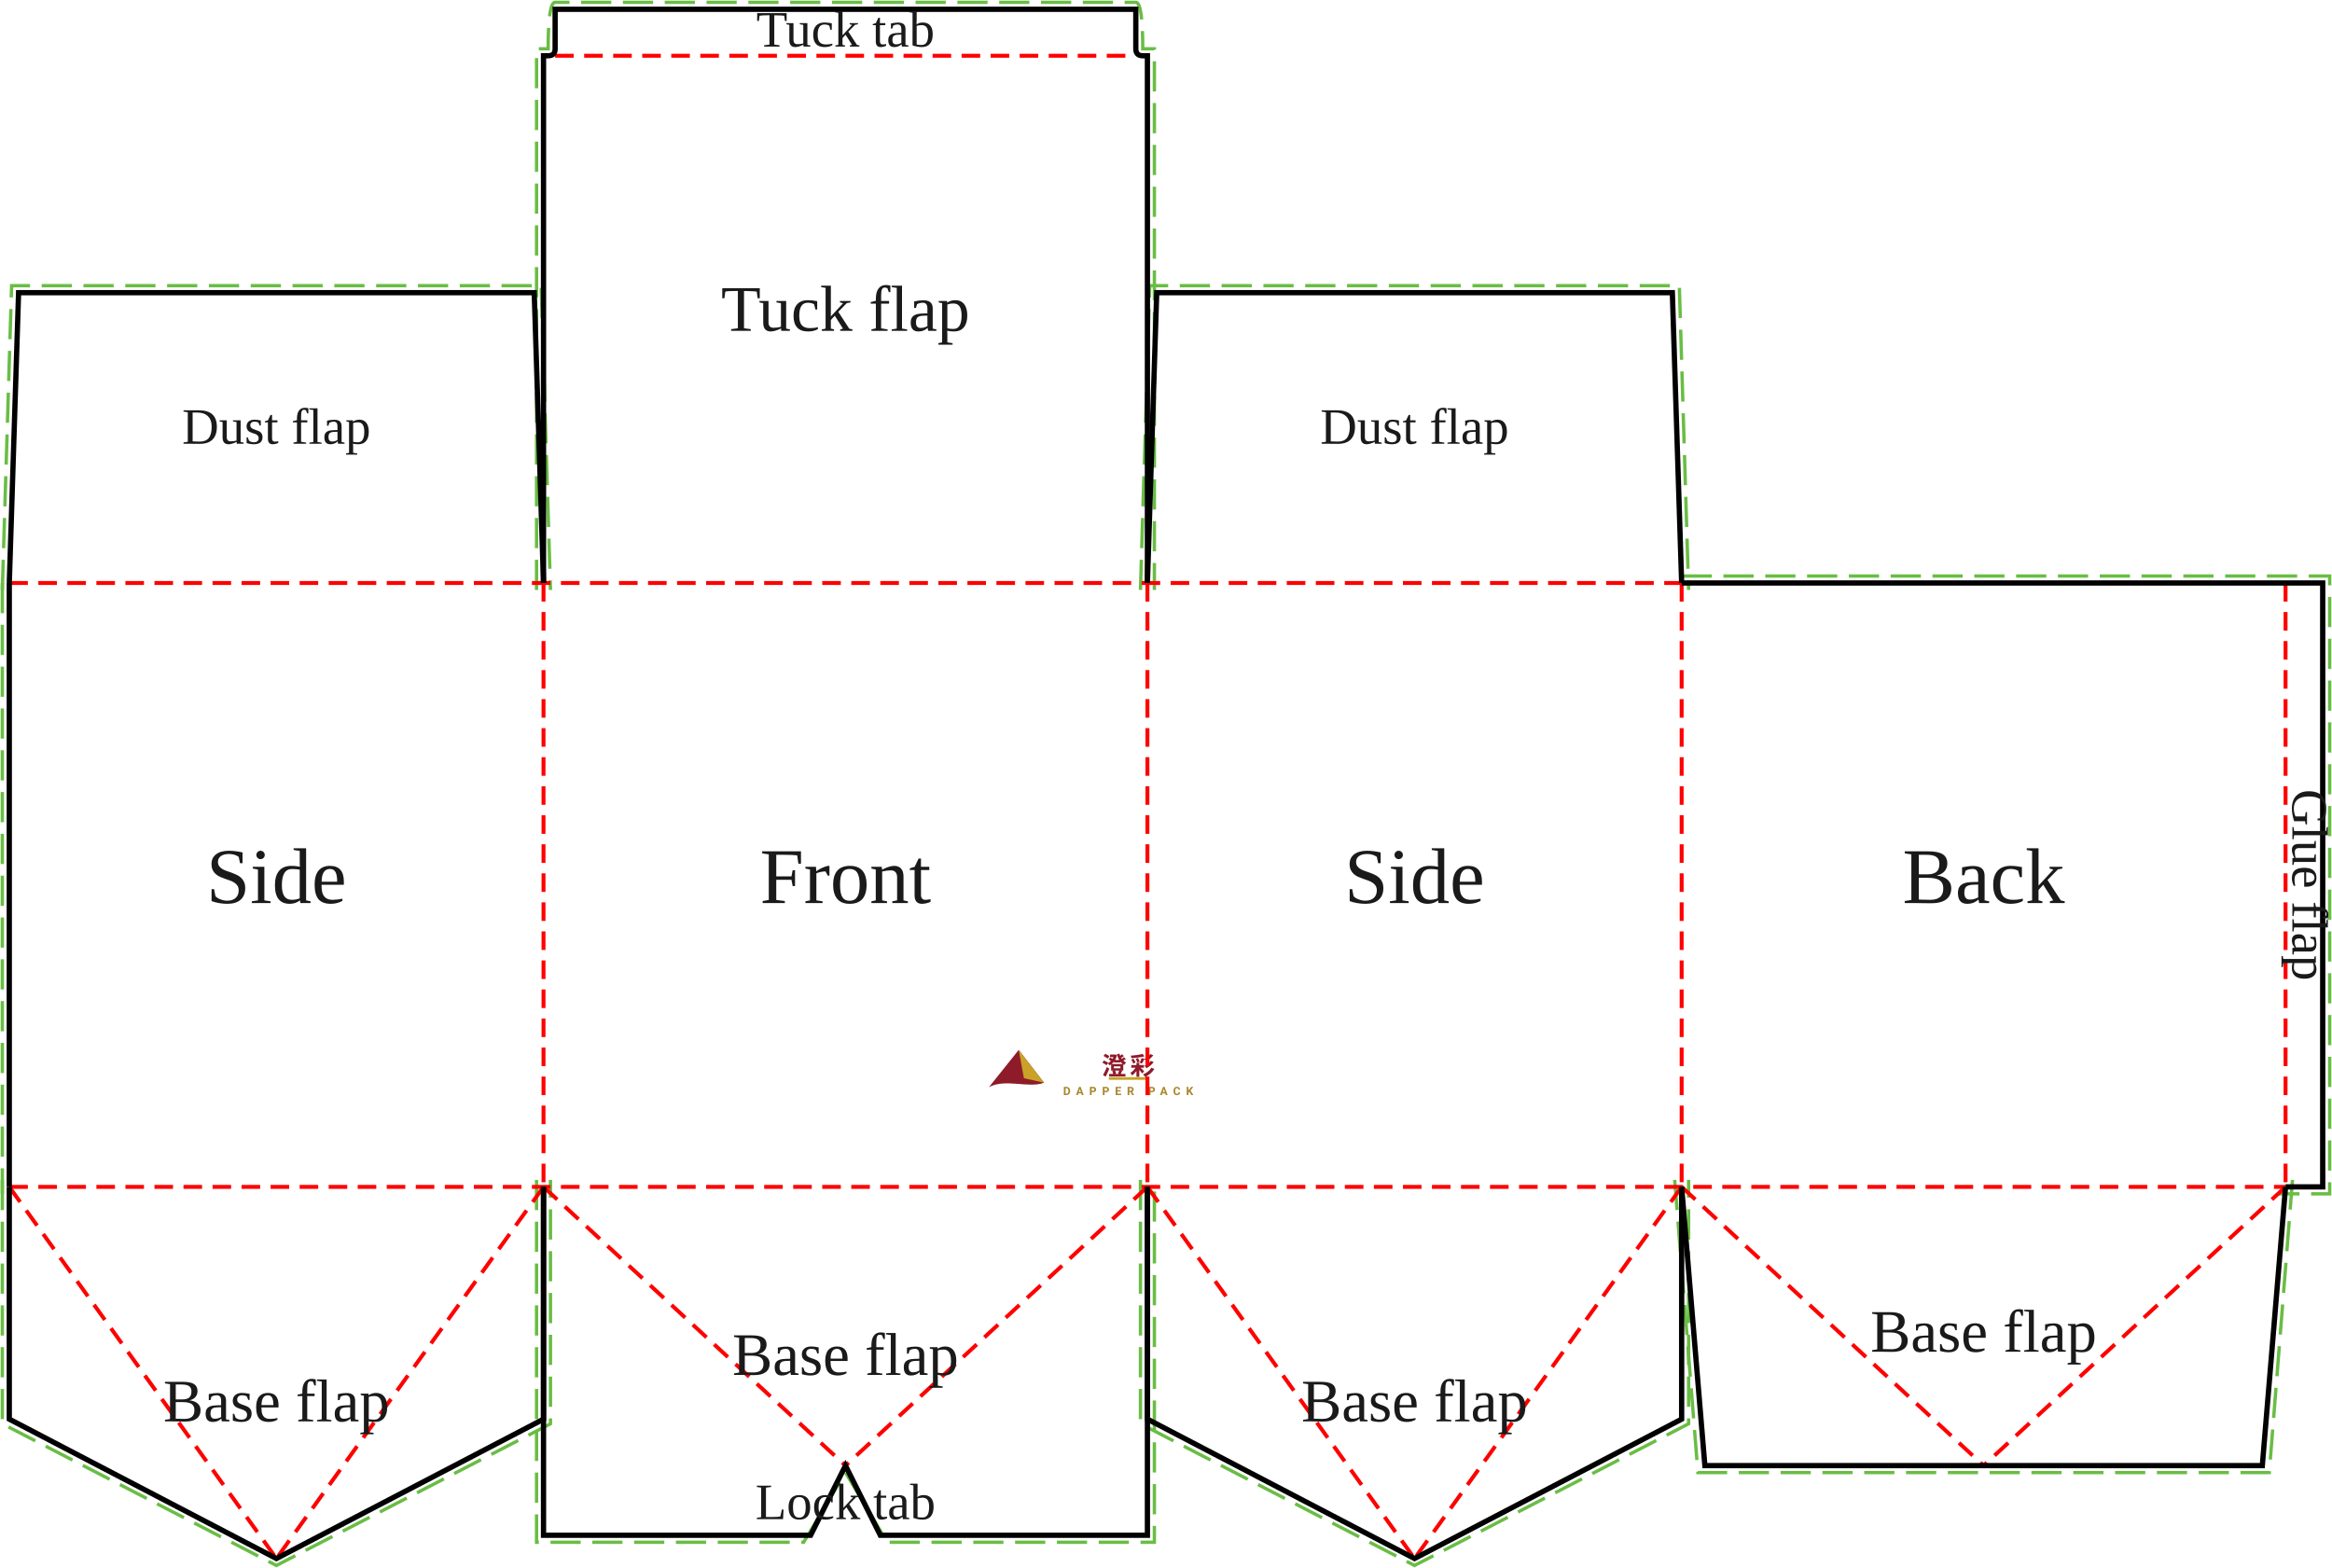
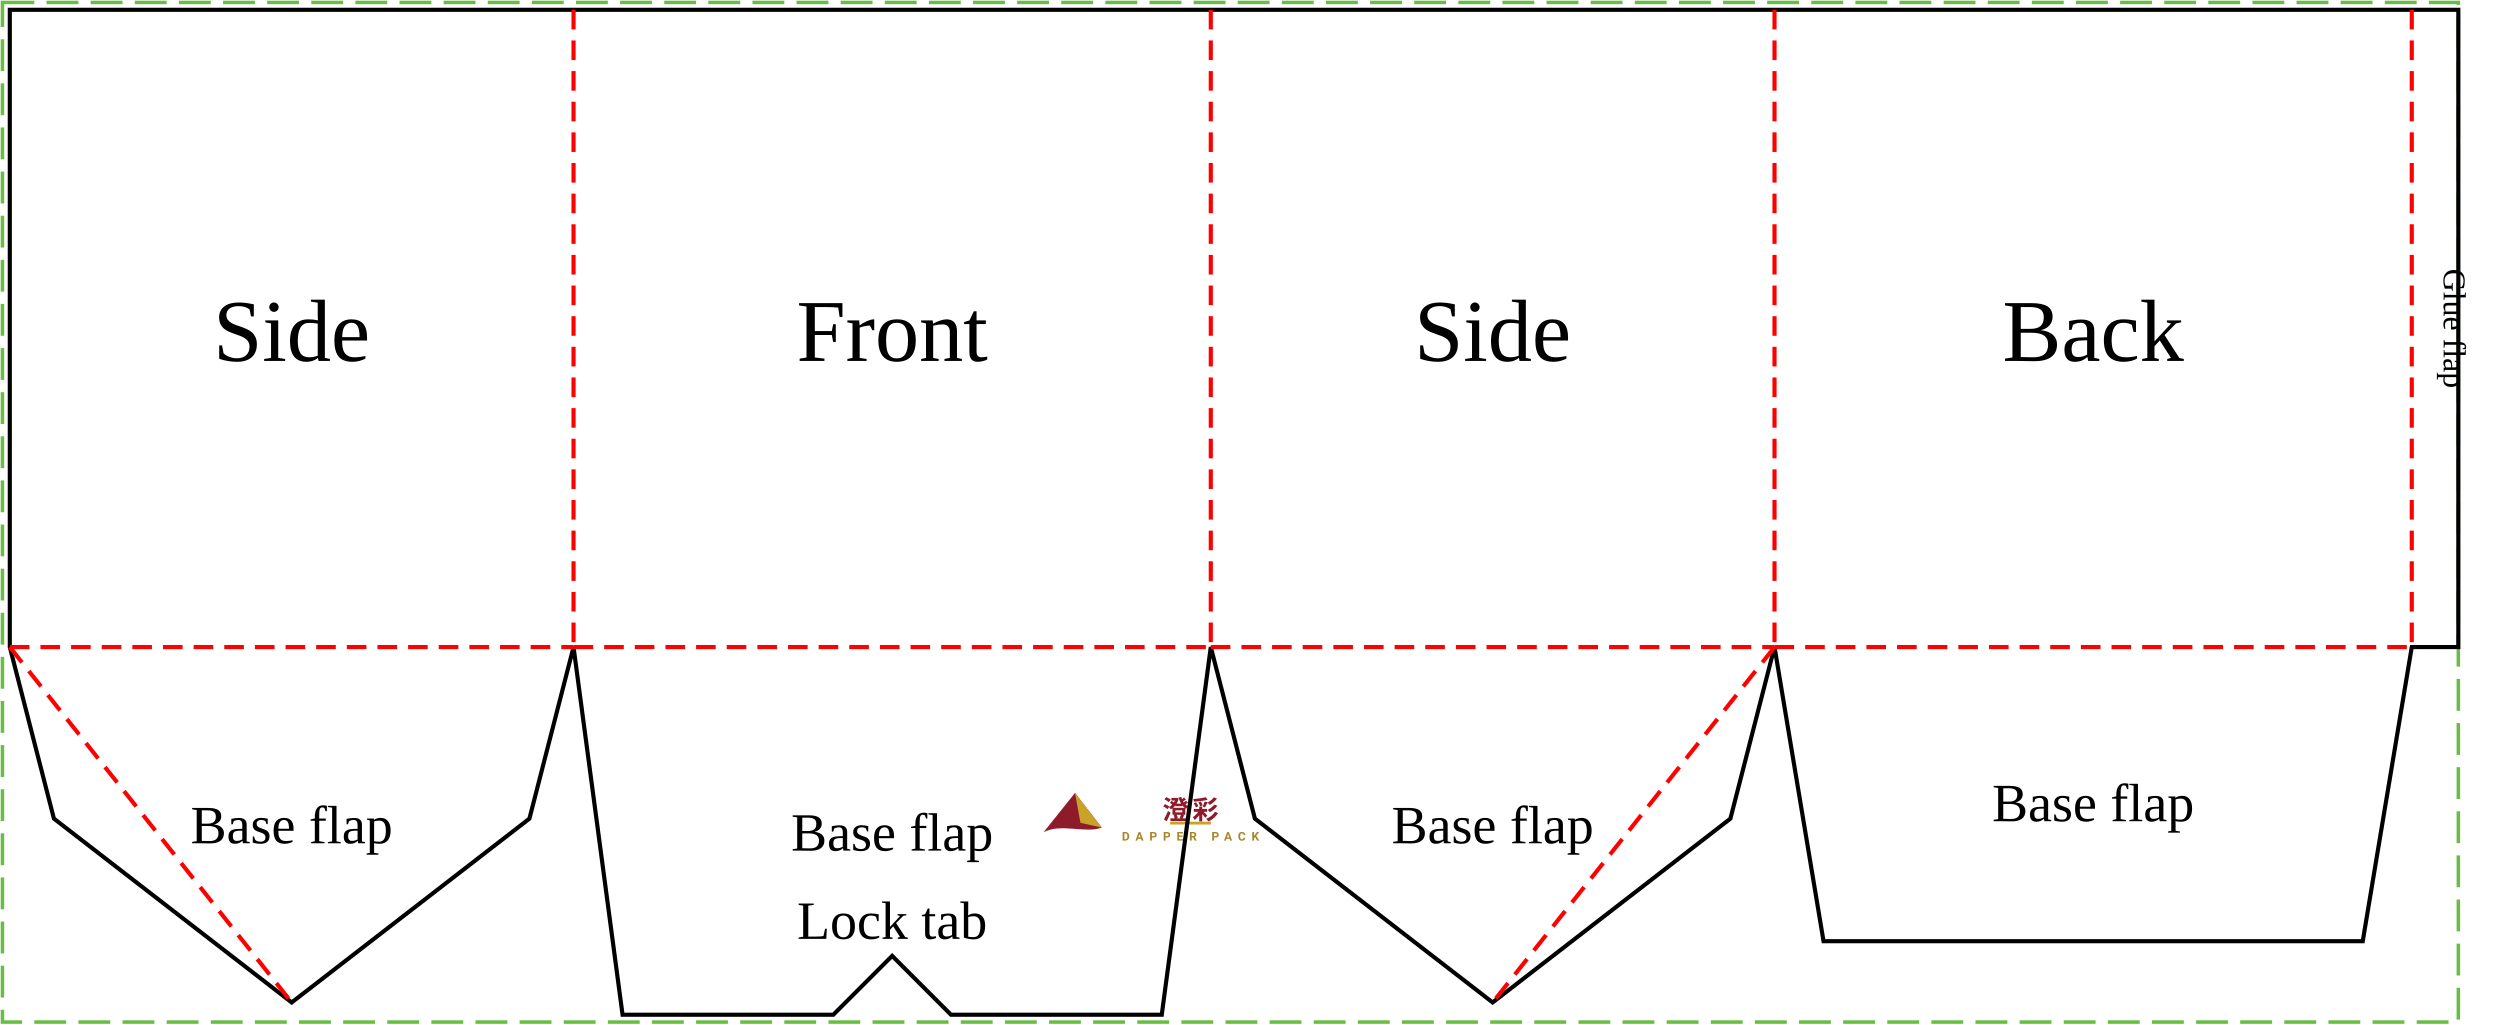
- <svg xmlns="http://www.w3.org/2000/svg" width="1004mm" height="675mm" viewBox="-4 -1 1004 675">
-   <g transform="translate(498.0,336.5) scale(1.15) translate(-60,-16)">
+ <svg xmlns="http://www.w3.org/2000/svg" width="1020mm" height="418mm" viewBox="-4 -4 1020 418" version="1.1">
+   <g transform="translate(498.0,205.0) scale(1.15) translate(-60,-16)">
    <g class="brand__mark" transform="translate(3.74 124.80) scale(0.1395)">
      <path d="M -72 34 L 8 -66 L 76 22 C 36 38 -28 10 -72 34 Z" fill="#8E1B2A" />
      <path d="M 8 -66 L 76 22 L 22 10 Z" fill="#C9A227" />
    </g>
    <g class="wordmark">
      <text x="45.86" y="121.64" font-family="ui-sans-serif,system-ui,-apple-system,'Segoe UI',Roboto,'Helvetica Neue',Arial,sans-serif" font-size="9.3" font-weight="700" fill="#8E1B2A" letter-spacing="1.30" text-anchor="middle" dominant-baseline="middle">澄彩</text>
      <line x1="38.61" y1="126.29" x2="53.11" y2="126.29" stroke="#C9A227" stroke-width="1.00" />
      <text x="45.86" y="131.31" font-family="ui-sans-serif,system-ui,-apple-system,'Segoe UI',Roboto,'Helvetica Neue',Arial,sans-serif" font-size="4.3" font-weight="600" fill="#A8862A" letter-spacing="2.05" text-anchor="middle" dominant-baseline="middle">DAPPER PACK</text>
    </g>
  </g>
-   <path d="M -3 253 L 1 122 L 229 122 L 233 253" fill="none" stroke="#69BD44" stroke-width="1.43" stroke-dasharray="13 5" stroke-linejoin="miter" stroke-linecap="butt" />
-   <path d="M 227 253 L 227 20 L 232 20 Q 232 0 235 0 L 485 0 Q 488 0 488 20 L 493 20 L 493 253" fill="none" stroke="#69BD44" stroke-width="1.43" stroke-dasharray="13 5" stroke-linejoin="miter" stroke-linecap="butt" />
-   <path d="M 487 253 L 491 122 L 719 122 L 723 253" fill="none" stroke="#69BD44" stroke-width="1.43" stroke-dasharray="13 5" stroke-linejoin="miter" stroke-linecap="butt" />
-   <path d="M -3 250 L -3 513" fill="none" stroke="#69BD44" stroke-width="1.43" stroke-dasharray="13 5" stroke-linejoin="miter" stroke-linecap="butt" />
-   <path d="M 720 247 L 999 247 L 999 513 L 977 513" fill="none" stroke="#69BD44" stroke-width="1.43" stroke-dasharray="13 5" stroke-linejoin="miter" stroke-linecap="butt" />
-   <path d="M -3 507 L -3 612 L 115 673 L 233 612 L 233 507" fill="none" stroke="#69BD44" stroke-width="1.43" stroke-dasharray="13 5" stroke-linejoin="miter" stroke-linecap="butt" />
-   <path d="M 227 507 L 227 663 L 342 663 L 360 633 L 378 663 L 493 663 L 493 507" fill="none" stroke="#69BD44" stroke-width="1.43" stroke-dasharray="13 5" stroke-linejoin="miter" stroke-linecap="butt" />
-   <path d="M 487 507 L 487 612 L 605 673 L 723 612 L 723 507" fill="none" stroke="#69BD44" stroke-width="1.43" stroke-dasharray="13 5" stroke-linejoin="miter" stroke-linecap="butt" />
-   <path d="M 717 507 L 727 633 L 973 633 L 983 507" fill="none" stroke="#69BD44" stroke-width="1.43" stroke-dasharray="13 5" stroke-linejoin="miter" stroke-linecap="butt" />
-   <path d="M 230 250 L 230 510 M 490 250 L 490 510 M 720 250 L 720 510 M 980 250 L 980 510" fill="none" stroke="#FF0000" stroke-width="1.69" stroke-dasharray="8 4.5" stroke-linecap="butt" />
-   <path d="M 0 250 L 720 250 M 0 510 L 980 510" fill="none" stroke="#FF0000" stroke-width="1.69" stroke-dasharray="8 4.5" stroke-linecap="butt" />
-   <path d="M 235 23 L 485 23" fill="none" stroke="#FF0000" stroke-width="1.69" stroke-dasharray="8 4.5" stroke-linecap="butt" />
-   <path d="M 0 510 L 115 670 M 230 510 L 115 670 M 230 510 L 360 630 M 490 510 L 360 630 M 490 510 L 605 670 M 720 510 L 605 670 M 720 510 L 850 630 M 980 510 L 850 630" fill="none" stroke="#FF0000" stroke-width="1.69" stroke-dasharray="8 4.5" stroke-linecap="butt" />
-   <path d="M 0 250 L 4 125 L 226 125 L 230 250" fill="none" stroke="#000000" stroke-width="2.27" stroke-linejoin="miter" stroke-linecap="butt" />
-   <path d="M 230 250 L 230 23 L 232 23 Q 235 23 235 20 L 235 3 L 485 3 L 485 20 Q 485 23 488 23 L 490 23 L 490 250" fill="none" stroke="#000000" stroke-width="2.27" stroke-linejoin="miter" stroke-linecap="butt" />
-   <path d="M 490 250 L 494 125 L 716 125 L 720 250" fill="none" stroke="#000000" stroke-width="2.27" stroke-linejoin="miter" stroke-linecap="butt" />
-   <path d="M 0 250 L 0 510" fill="none" stroke="#000000" stroke-width="2.27" stroke-linecap="butt" />
-   <path d="M 720 250 L 996 250 L 996 510 L 980 510" fill="none" stroke="#000000" stroke-width="2.27" stroke-linejoin="miter" stroke-linecap="butt" />
-   <path d="M 0 510 L 0 610 L 115 670 L 230 610 L 230 510" fill="none" stroke="#000000" stroke-width="2.27" stroke-linejoin="miter" stroke-linecap="butt" />
-   <path d="M 230 510 L 230 660 L 345 660 L 360 630 L 375 660 L 490 660 L 490 510" fill="none" stroke="#000000" stroke-width="2.27" stroke-linejoin="miter" stroke-linecap="butt" />
-   <path d="M 490 510 L 490 610 L 605 670 L 720 610 L 720 510" fill="none" stroke="#000000" stroke-width="2.27" stroke-linejoin="miter" stroke-linecap="butt" />
-   <path d="M 720 510 L 730 630 L 970 630 L 980 510" fill="none" stroke="#000000" stroke-width="2.27" stroke-linejoin="miter" stroke-linecap="butt" />
-   <text x="115" y="380" font-size="34" fill="#1A1A1A" text-anchor="middle" dominant-baseline="middle">Side</text>
-   <text x="360" y="380" font-size="34" fill="#1A1A1A" text-anchor="middle" dominant-baseline="middle">Front</text>
-   <text x="605" y="380" font-size="34" fill="#1A1A1A" text-anchor="middle" dominant-baseline="middle">Side</text>
-   <text x="850" y="380" font-size="34" fill="#1A1A1A" text-anchor="middle" dominant-baseline="middle">Back</text>
-   <text x="988" y="380" font-size="22" fill="#1A1A1A" text-anchor="middle" dominant-baseline="middle" transform="rotate(90 988 380)">Glue flap</text>
-   <text x="115" y="185" font-size="22" fill="#1A1A1A" text-anchor="middle" dominant-baseline="middle">Dust flap</text>
-   <text x="605" y="185" font-size="22" fill="#1A1A1A" text-anchor="middle" dominant-baseline="middle">Dust flap</text>
-   <text x="360" y="135" font-size="28" fill="#1A1A1A" text-anchor="middle" dominant-baseline="middle">Tuck flap</text>
-   <text x="360" y="14" font-size="22" fill="#1A1A1A" text-anchor="middle" dominant-baseline="middle">Tuck tab</text>
-   <text x="115" y="605" font-size="26" fill="#1A1A1A" text-anchor="middle" dominant-baseline="middle">Base flap</text>
-   <text x="360" y="585" font-size="26" fill="#1A1A1A" text-anchor="middle" dominant-baseline="middle">Base flap</text>
-   <text x="605" y="605" font-size="26" fill="#1A1A1A" text-anchor="middle" dominant-baseline="middle">Base flap</text>
-   <text x="850" y="575" font-size="26" fill="#1A1A1A" text-anchor="middle" dominant-baseline="middle">Base flap</text>
-   <text x="360" y="648" font-size="22" fill="#1A1A1A" text-anchor="middle" dominant-baseline="middle">Lock tab</text>
+   <path id="b l e e d r e c t a n g l e -3 m m" d="M -3 -3 L 999 -3 L 999 413 L -3 413 Z" fill="none" stroke="#69BD44" stroke-width="1.43" stroke-dasharray="13 5" stroke-linejoin="miter" stroke-linecap="butt" />
+   <path id="s i n g l e c l o s e d c u t o u t l i n e" d="M 0 0 L 999 0 L 999 260 L 980 260 L 960 380 L 740 380 L 720 260 L 702 330 L 605 405 L 508 330 L 490 260 L 470 410 L 384 410 L 360 386 L 336 410 L 250 410 L 230 260 L 212 330 L 115 405 L 18 330 L 0 260 L 0 0 Z" fill="none" stroke="#000000" stroke-width="1.69" stroke-linejoin="miter" stroke-linecap="butt" />
+   <path id="f o l d v e r t i c a l s i d e f r o n t x 230" d="M 230 0 L 230 260" fill="none" stroke="#FF0000" stroke-width="1.69" stroke-dasharray="8 4.5" stroke-linejoin="miter" stroke-linecap="butt" />
+   <path id="f o l d v e r t i c a l f r o n t s i d e x 490" d="M 490 0 L 490 260" fill="none" stroke="#FF0000" stroke-width="1.69" stroke-dasharray="8 4.5" stroke-linejoin="miter" stroke-linecap="butt" />
+   <path id="f o l d v e r t i c a l s i d e b a c k x 720" d="M 720 0 L 720 260" fill="none" stroke="#FF0000" stroke-width="1.69" stroke-dasharray="8 4.5" stroke-linejoin="miter" stroke-linecap="butt" />
+   <path id="f o l d v e r t i c a l b a c k g l u e x 980" d="M 980 0 L 980 260" fill="none" stroke="#FF0000" stroke-width="1.69" stroke-dasharray="8 4.5" stroke-linejoin="miter" stroke-linecap="butt" />
+   <path id="f o l d b a s e l e f t s i d e y 260" d="M 0 260 L 230 260" fill="none" stroke="#FF0000" stroke-width="1.69" stroke-dasharray="8 4.5" stroke-linejoin="miter" stroke-linecap="butt" />
+   <path id="f o l d b a s e f r o n t y 260" d="M 230 260 L 490 260" fill="none" stroke="#FF0000" stroke-width="1.69" stroke-dasharray="8 4.5" stroke-linejoin="miter" stroke-linecap="butt" />
+   <path id="f o l d b a s e r i g h t s i d e y 260" d="M 490 260 L 720 260" fill="none" stroke="#FF0000" stroke-width="1.69" stroke-dasharray="8 4.5" stroke-linejoin="miter" stroke-linecap="butt" />
+   <path id="f o l d b a s e b a c k y 260" d="M 720 260 L 980 260" fill="none" stroke="#FF0000" stroke-width="1.69" stroke-dasharray="8 4.5" stroke-linejoin="miter" stroke-linecap="butt" />
+   <path id="d i a g o n a l c r e a s e l e f t s i d e b a s e f l a p" d="M 0 260 L 115 405" fill="none" stroke="#FF0000" stroke-width="1.69" stroke-dasharray="8 4.5" stroke-linejoin="miter" stroke-linecap="butt" />
+   <path id="d i a g o n a l c r e a s e r i g h t s i d e b a s e f l a p" d="M 720 260 L 605 405" fill="none" stroke="#FF0000" stroke-width="1.69" stroke-dasharray="8 4.5" stroke-linejoin="miter" stroke-linecap="butt" />
+   <text id="l a b e l p a n e l s i d e l e f t" x="115" y="135" font-size="36" text-anchor="middle" dominant-baseline="middle">Side</text>
+   <text id="l a b e l p a n e l f r o n t" x="360" y="135" font-size="36" text-anchor="middle" dominant-baseline="middle">Front</text>
+   <text id="l a b e l p a n e l s i d e r i g h t" x="605" y="135" font-size="36" text-anchor="middle" dominant-baseline="middle">Side</text>
+   <text id="l a b e l p a n e l b a c k" x="850" y="135" font-size="36" text-anchor="middle" dominant-baseline="middle">Back</text>
+   <text id="l a b e l g l u e f l a p" x="0" y="0" font-size="13" text-anchor="middle" dominant-baseline="middle" transform="translate(996 130) rotate(90)">Glue flap</text>
+   <text id="l a b e l b a s e f l a p l e f t s i d e" x="115" y="335" font-size="22" text-anchor="middle" dominant-baseline="middle">Base flap</text>
+   <text id="l a b e l b a s e f l a p f r o n t" x="360" y="338" font-size="22" text-anchor="middle" dominant-baseline="middle">Base flap</text>
+   <text id="l a b e l b a s e f l a p r i g h t s i d e" x="605" y="335" font-size="22" text-anchor="middle" dominant-baseline="middle">Base flap</text>
+   <text id="l a b e l b a s e f l a p b a c k" x="850" y="326" font-size="22" text-anchor="middle" dominant-baseline="middle">Base flap</text>
+   <text id="l a b e l l o c k t a b" x="360" y="374" font-size="22" text-anchor="middle" dominant-baseline="middle">Lock tab</text>
</svg>
